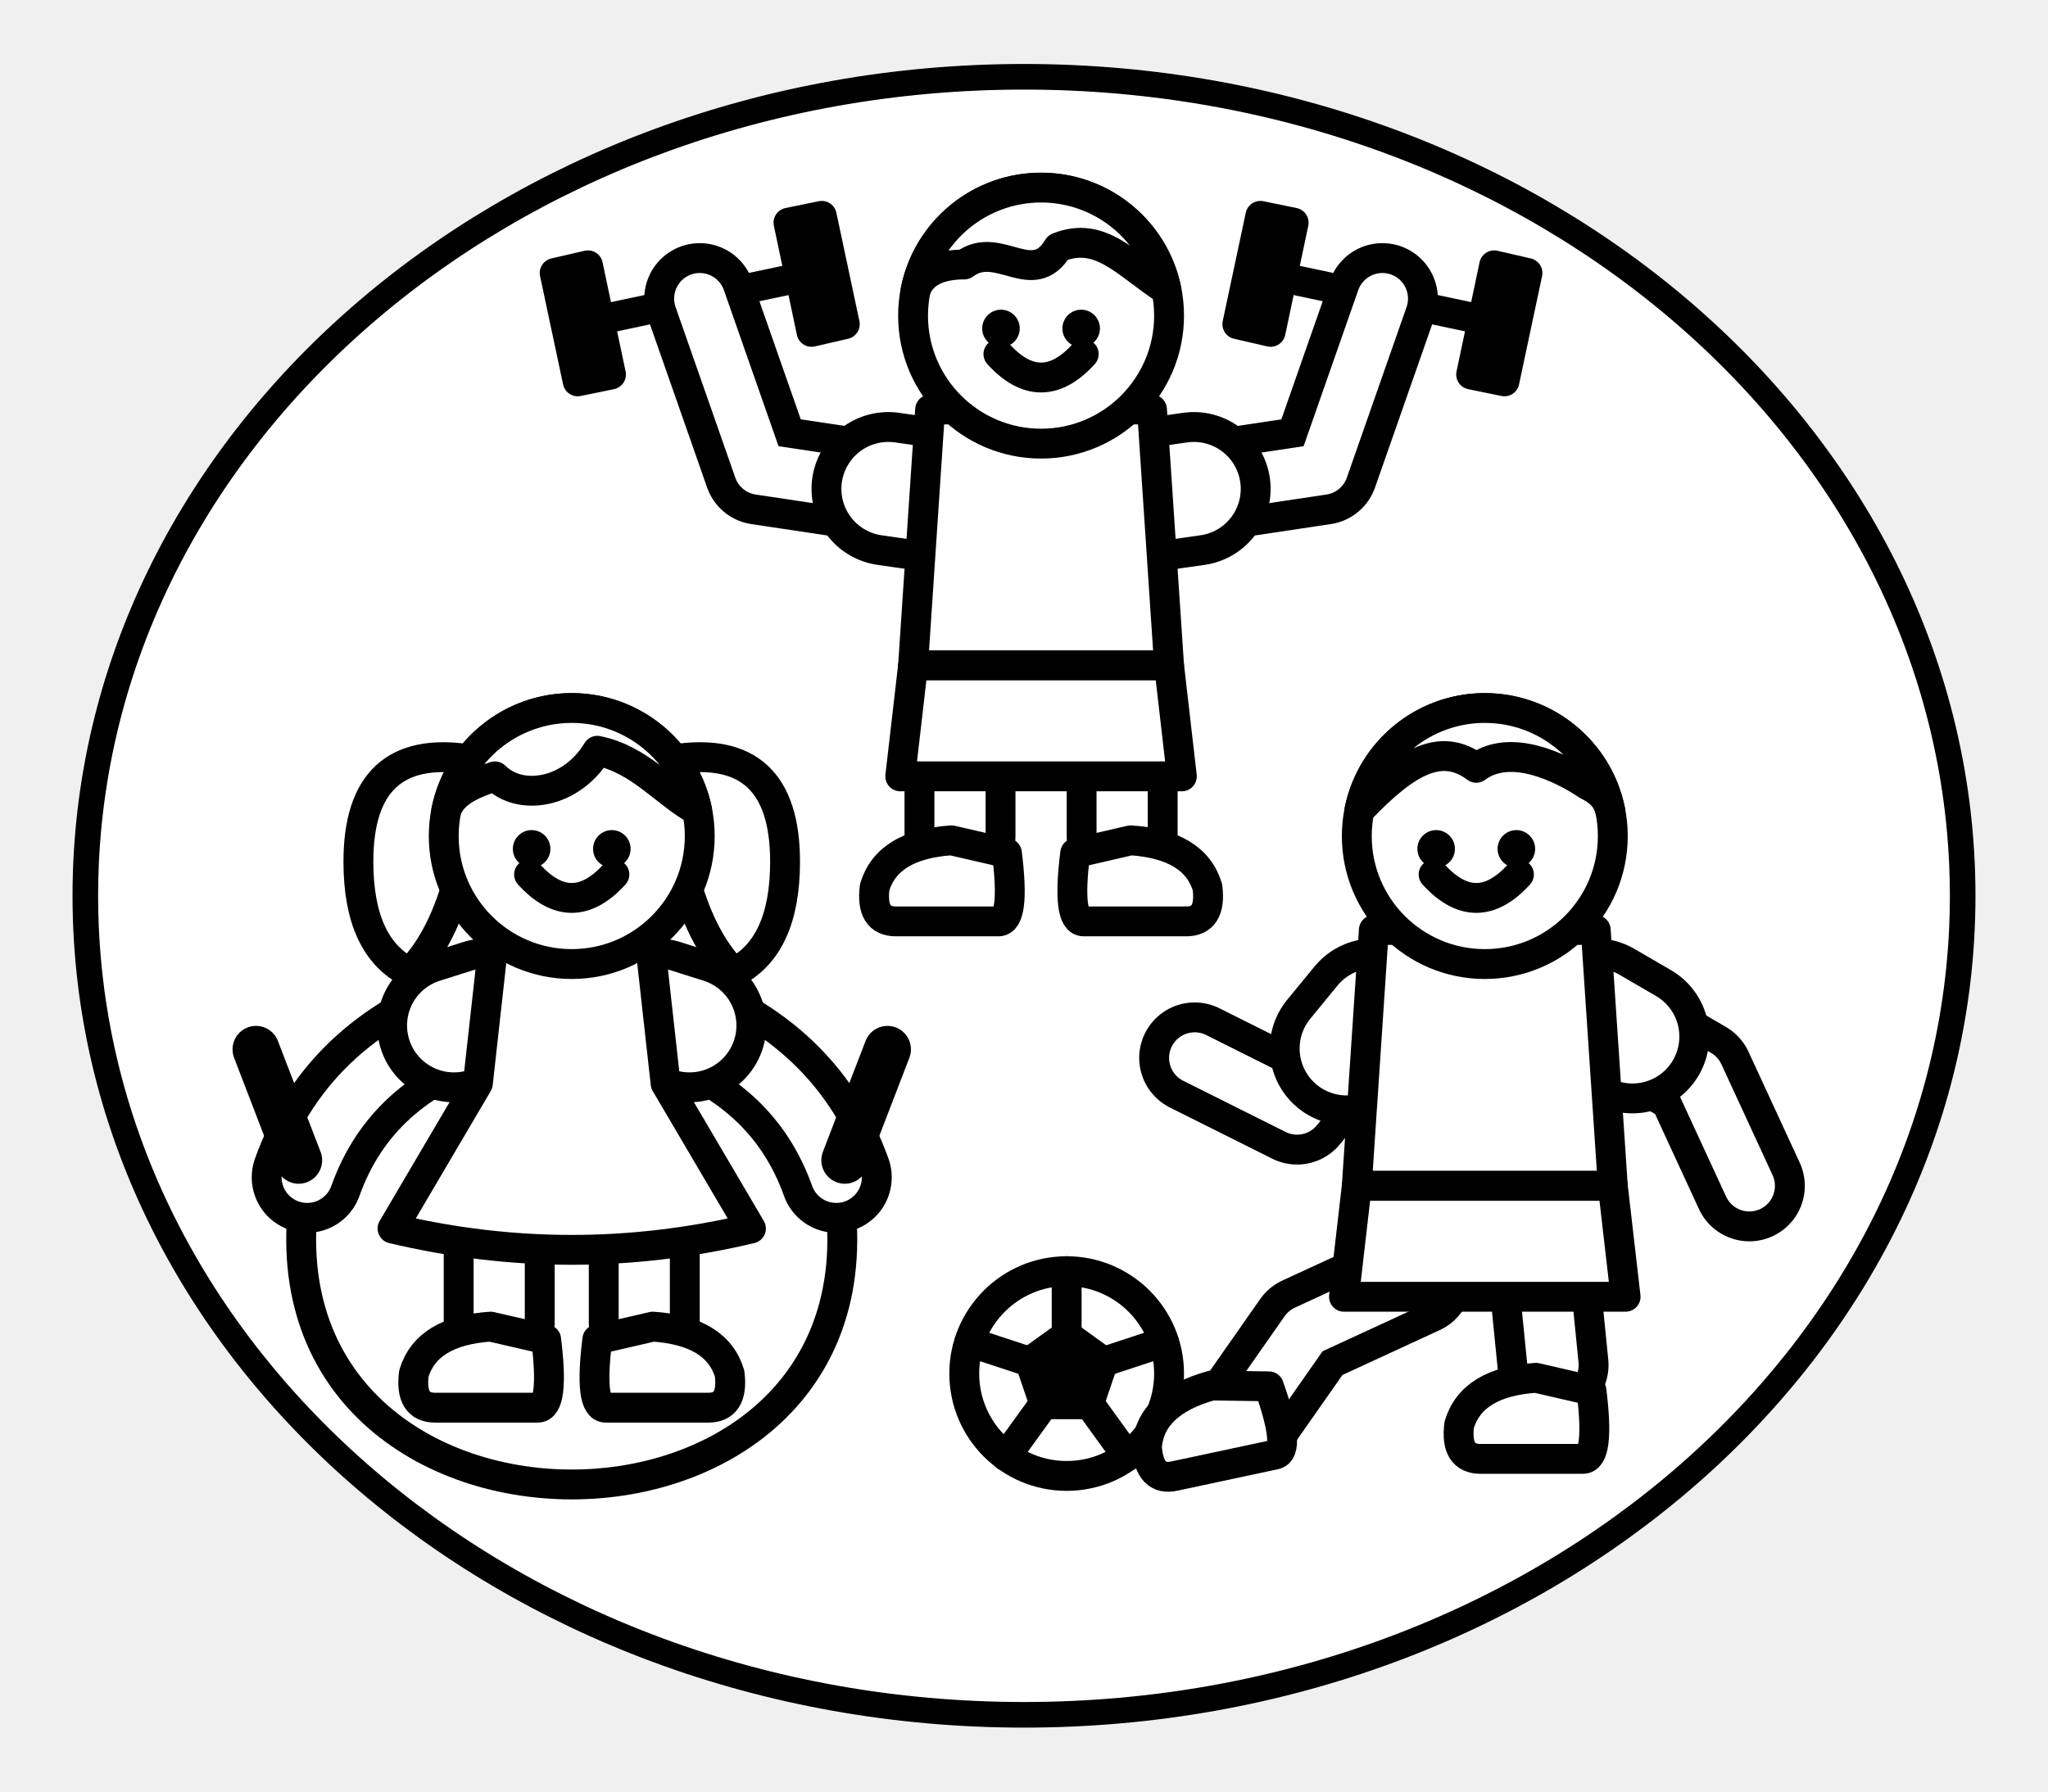
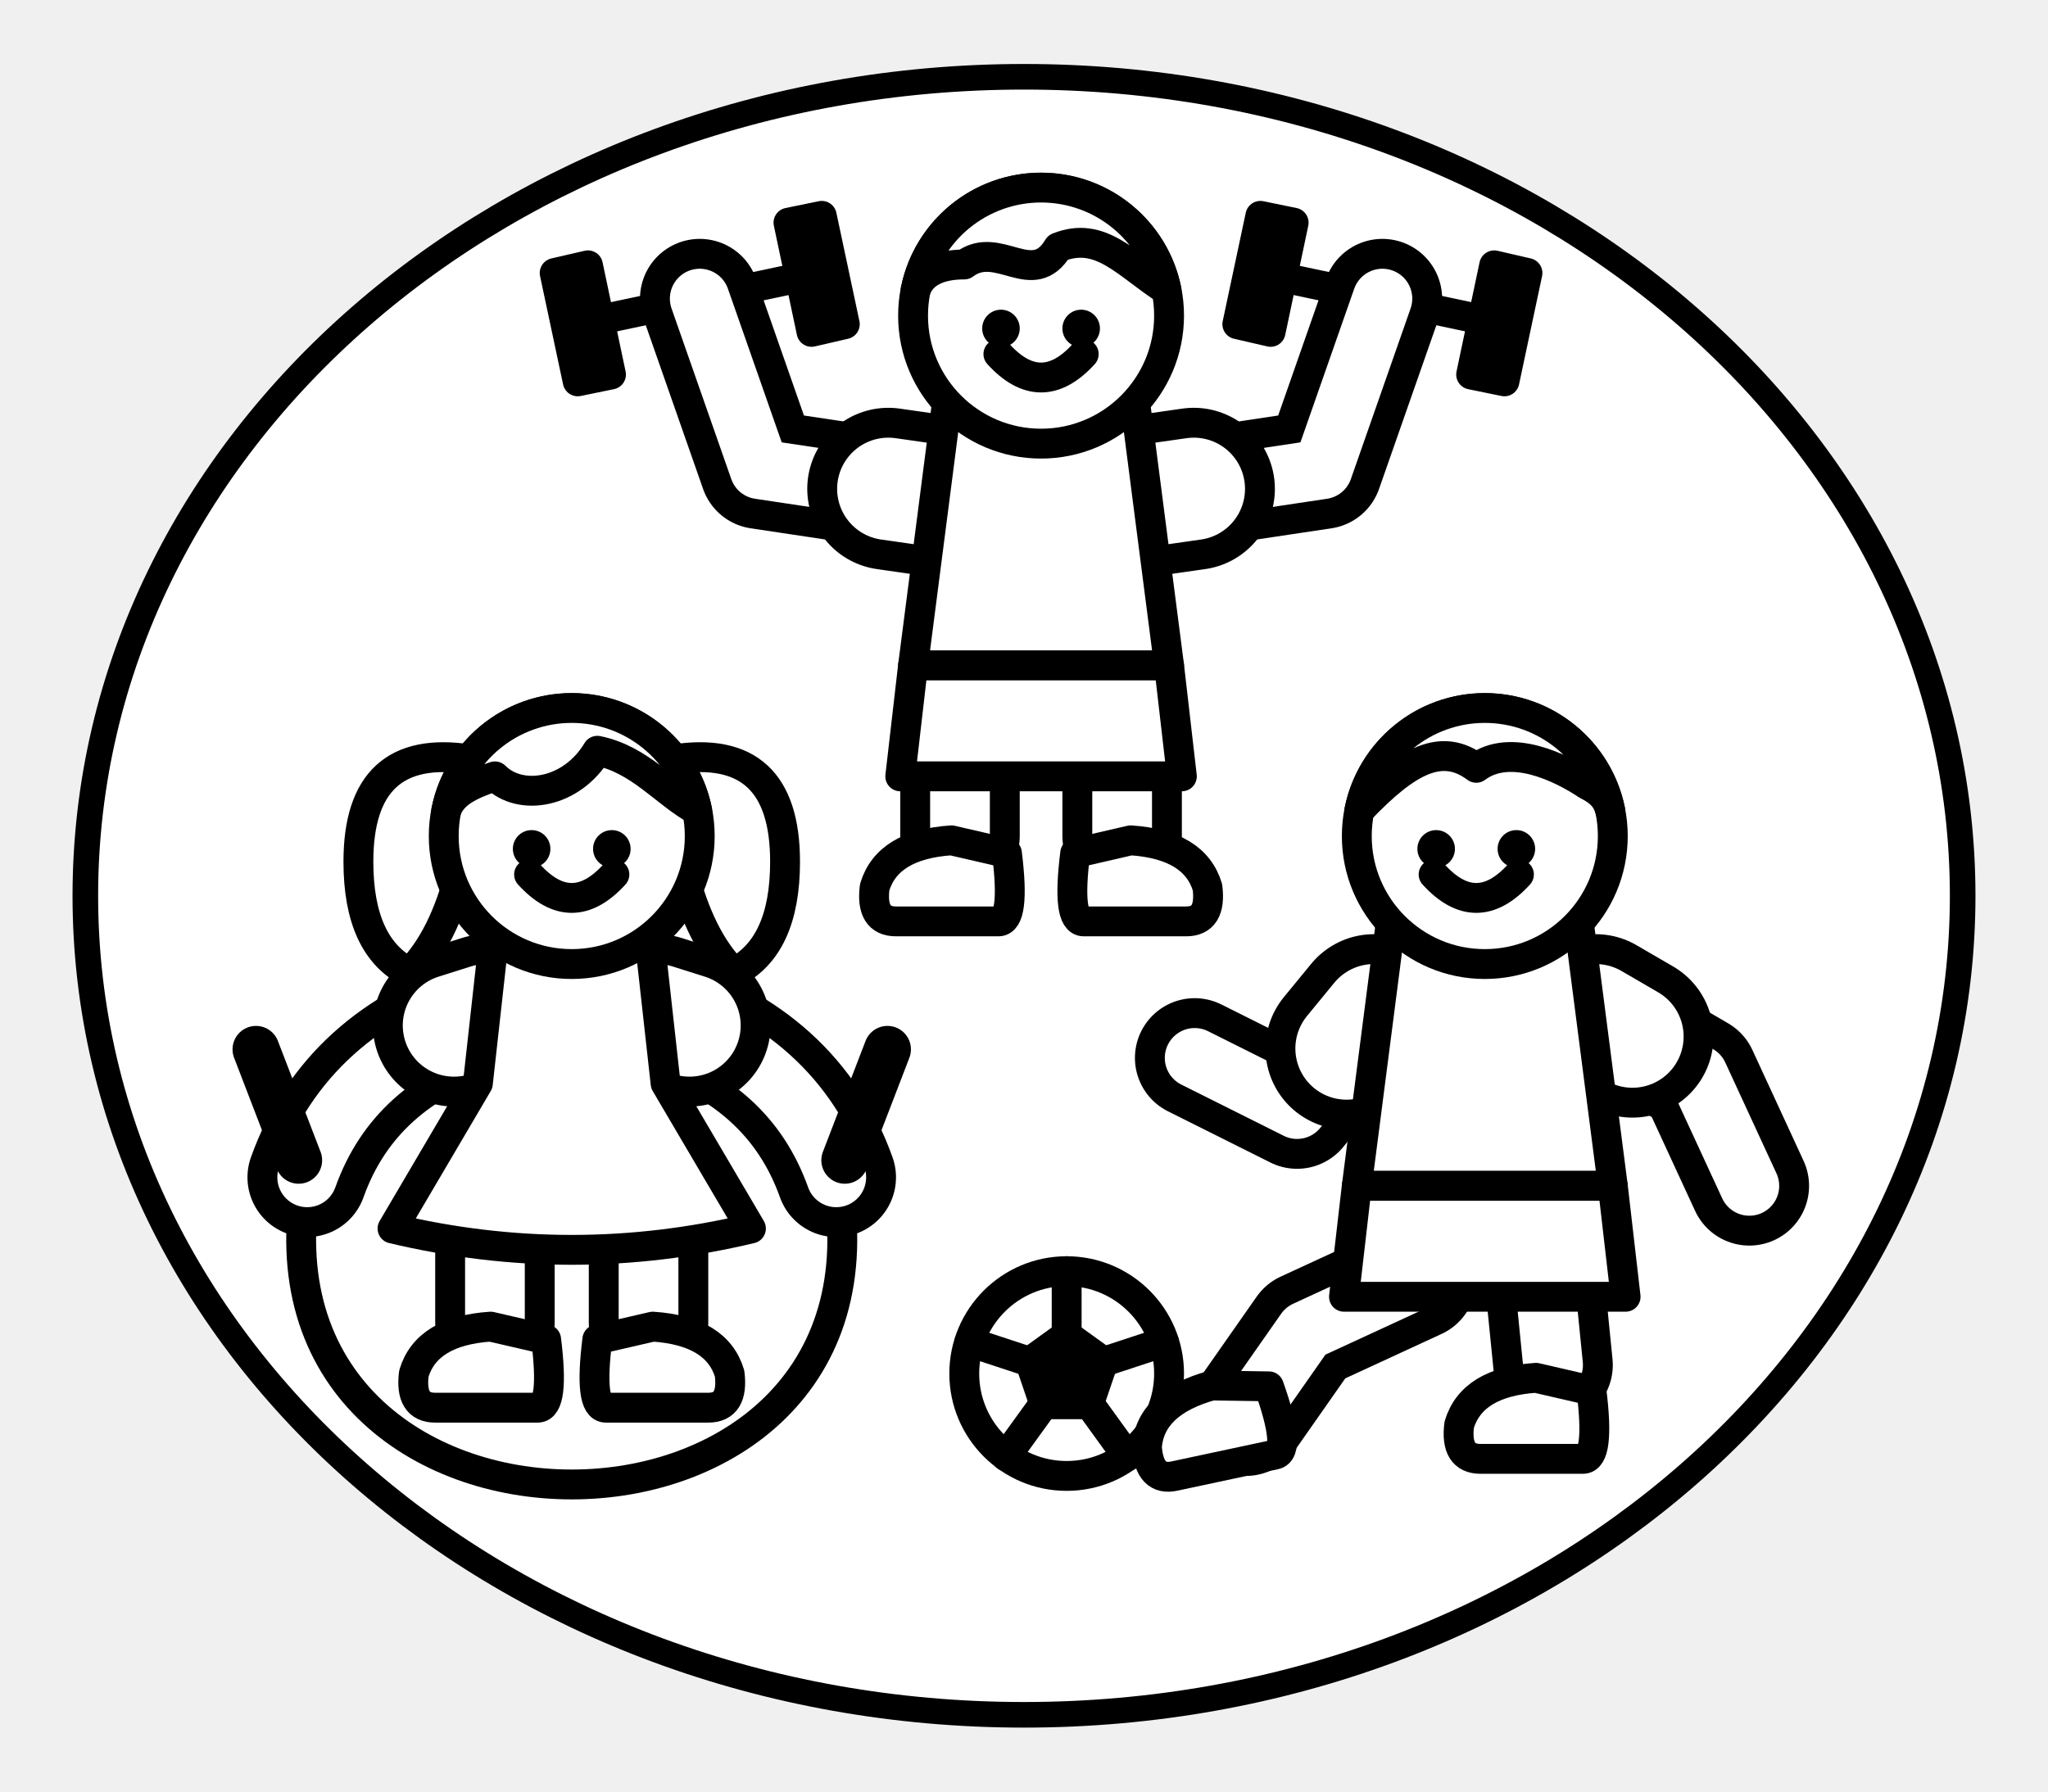
<svg xmlns="http://www.w3.org/2000/svg" viewBox="0 0 240 210" fill="#fff" stroke="#000" stroke-width="3.5" stroke-linecap="round" stroke-linejoin="round">
  <ellipse cx="120" cy="105" rx="110" ry="96" stroke-width="3" />
  <path d="M68.3,37.9 L95.7,32.1" fill="none" />
  <path d="M65,32 L68.9,31.1 L71.6,43.9 L67.7,44.7 Z" fill="#000" />
  <path d="M92.4,26.1 L96.3,25.3 L99,38 L95.1,38.9 Z" fill="#000" />
  <path d="M148.3,32.1 L175.7,37.9" fill="none" />
  <path d="M147.7,25.3 L151.6,26.1 L148.9,38.9 L145,38 Z" fill="#000" />
  <path d="M175.1,31.1 L179,32 L176.3,44.7 L172.4,43.9 Z" fill="#000" />
-   <path d="M109,58 L89,55 L82,35" fill="none" stroke-width="13" />
-   <path d="M109,58 L89,55 L82,35" fill="none" stroke="#fff" stroke-width="6" />
-   <path d="M135,58 L155,55 L162,35" fill="none" stroke-width="13" />
-   <path d="M135,58 L155,55 L162,35" fill="none" stroke="#fff" stroke-width="6" />
-   <path d="M112.5,89 L112.5,98" fill="none" stroke-width="13" />
-   <path d="M112.5,89 L112.5,98" fill="none" stroke="#fff" stroke-width="6" />
-   <path d="M131.5,89 L131.5,98" fill="none" stroke-width="13" />
-   <path d="M131.5,89 L131.5,98" fill="none" stroke="#fff" stroke-width="6" />
-   <path d="M109,58 L104.1,57.3" fill="none" stroke-width="18" />
-   <path d="M109,58 L104.1,57.3" fill="none" stroke="#fff" stroke-width="11" />
-   <path d="M135,58 L139.9,57.3" fill="none" stroke-width="18" />
-   <path d="M135,58 L139.9,57.3" fill="none" stroke="#fff" stroke-width="11" />
-   <path d="M109,48 L135,48 L137,78 L107,78 Z" />
+   <path d="M109,58 L89,55 L82,35" fill="none" stroke-width="14" />
+   <path d="M109,58 L89,55 L82,35" fill="none" stroke="#fff" stroke-width="7" />
+   <path d="M135,58 L155,55 L162,35" fill="none" stroke-width="14" />
+   <path d="M135,58 L155,55 L162,35" fill="none" stroke="#fff" stroke-width="7" />
+   <path d="M112.5,89 L112.5,98" fill="none" stroke-width="14" />
+   <path d="M112.5,89 L112.5,98" fill="none" stroke="#fff" stroke-width="7" />
+   <path d="M131.5,89 L131.5,98" fill="none" stroke-width="14" />
+   <path d="M131.5,89 L131.5,98" fill="none" stroke="#fff" stroke-width="7" />
+   <path d="M109,58 L104.1,57.3" fill="none" stroke-width="19" />
+   <path d="M109,58 L104.1,57.3" fill="none" stroke="#fff" stroke-width="12" />
+   <path d="M135,58 L139.9,57.3" fill="none" stroke-width="19" />
+   <path d="M135,58 L139.9,57.3" fill="none" stroke="#fff" stroke-width="12" />
+   <path d="M111,47 L133,47 L137,78 L107,78 Z" />
  <path d="M107,78 L137,78 L138.5,91 L105.5,91 Z" />
  <path d="M118,100 L111.5,98.5 Q104,99 102.5,104 Q102,108 105,108 L117,108 Q119,108 118,100 Z" />
  <path d="M126,100 L132.5,98.5 Q140,99 141.5,104 Q142,108 139,108 L127,108 Q125,108 126,100 Z" />
  <circle cx="122" cy="37" r="15" />
  <path d="M107.3,34 A15,15 0 0 1 136.7,34 C132,31 129,27 124,29 C121,34 117,28 113,31 C110,31 108,32 107.3,34 Z" />
  <circle cx="117.3" cy="38.5" r="2.2" fill="#000" stroke="none" />
  <circle cx="126.7" cy="38.5" r="2.2" fill="#000" stroke="none" />
  <path d="M117,41.5 Q122,47 127,41.5" fill="none" />
  <path d="M36,138 C27,186 107,186 98,138" fill="none" />
-   <path d="M57,119 Q41,124 36,138" fill="none" stroke-width="13" />
-   <path d="M57,119 Q41,124 36,138" fill="none" stroke="#fff" stroke-width="6" />
-   <path d="M77,119 Q93,124 98,138" fill="none" stroke-width="13" />
-   <path d="M77,119 Q93,124 98,138" fill="none" stroke="#fff" stroke-width="6" />
+   <path d="M57,119 Q41,124 36,138" fill="none" stroke-width="14" />
+   <path d="M57,119 Q41,124 36,138" fill="none" stroke="#fff" stroke-width="7" />
+   <path d="M77,119 Q93,124 98,138" fill="none" stroke-width="14" />
+   <path d="M77,119 Q93,124 98,138" fill="none" stroke="#fff" stroke-width="7" />
  <path d="M35,136 L30,123" fill="none" stroke-width="5.5" />
  <path d="M99,136 L104,123" fill="none" stroke-width="5.5" />
-   <path d="M58.5,145 L58.5,155" fill="none" stroke-width="13" />
-   <path d="M58.5,145 L58.5,155" fill="none" stroke="#fff" stroke-width="6" />
-   <path d="M75.5,145 L75.5,155" fill="none" stroke-width="13" />
-   <path d="M75.5,145 L75.5,155" fill="none" stroke="#fff" stroke-width="6" />
+   <path d="M58,145 L58,155" fill="none" stroke-width="14" />
+   <path d="M58,145 L58,155" fill="none" stroke="#fff" stroke-width="7" />
+   <path d="M76,145 L76,155" fill="none" stroke-width="14" />
+   <path d="M76,145 L76,155" fill="none" stroke="#fff" stroke-width="7" />
  <path d="M55,89 Q42,87 42,101 Q42,111 48,114 Q52,110 54,102 Z" />
  <path d="M79,89 Q92,87 92,101 Q92,111 86,114 Q82,110 80,102 Z" />
-   <path d="M57,119 L53.2,120.2" fill="none" stroke-width="18" />
-   <path d="M57,119 L53.2,120.2" fill="none" stroke="#fff" stroke-width="11" />
-   <path d="M77,119 L80.8,120.2" fill="none" stroke-width="18" />
-   <path d="M77,119 L80.8,120.2" fill="none" stroke="#fff" stroke-width="11" />
+   <path d="M57,119 L53.2,120.2" fill="none" stroke-width="19" />
+   <path d="M57,119 L53.2,120.2" fill="none" stroke="#fff" stroke-width="12" />
+   <path d="M77,119 L80.8,120.2" fill="none" stroke-width="19" />
+   <path d="M77,119 L80.8,120.2" fill="none" stroke="#fff" stroke-width="12" />
  <path d="M58,109 L76,109 L78,127 L88,144 Q67,149 46,144 L56,127 Z" />
  <path d="M64,157 L57.5,155.5 Q50,156 48.5,161 Q48,165 51,165 L63,165 Q65,165 64,157 Z" />
  <path d="M70,157 L76.5,155.5 Q84,156 85.5,161 Q86,165 83,165 L71,165 Q69,165 70,157 Z" />
  <circle cx="67" cy="98" r="15" />
  <path d="M52.3,95 A15,15 0 0 1 81.7,95 C78,93 75,89 70,88 C67,93 61,94 58,91 C55,92 53,93 52.3,95 Z" />
  <circle cx="62.3" cy="99.5" r="2.2" fill="#000" stroke="none" />
  <circle cx="71.7" cy="99.5" r="2.2" fill="#000" stroke="none" />
  <path d="M62,102.5 Q67,108 72,102.5" fill="none" />
  <circle cx="125" cy="161" r="12" />
  <path d="M125,157 L125,149" fill="none" />
  <path d="M128.8,159.8 L136.4,157.3" fill="none" />
  <path d="M127.4,164.2 L132.1,170.7" fill="none" />
  <path d="M122.6,164.2 L117.9,170.7" fill="none" />
  <path d="M121.2,159.8 L113.6,157.3" fill="none" />
  <path d="M125,156.5 L129.3,159.6 L127.6,164.6 L122.4,164.6 L120.7,159.6 Z" fill="#000" />
-   <path d="M161,119 L152,130 L140,124" fill="none" stroke-width="13" />
-   <path d="M161,119 L152,130 L140,124" fill="none" stroke="#fff" stroke-width="6" />
-   <path d="M187,119 L199,126 L205,139" fill="none" stroke-width="13" />
-   <path d="M187,119 L199,126 L205,139" fill="none" stroke="#fff" stroke-width="6" />
-   <path d="M181,150 L182,160" fill="none" stroke-width="13" />
-   <path d="M181,150 L182,160" fill="none" stroke="#fff" stroke-width="6" />
-   <path d="M166,150 L153,156 L146,166" fill="none" stroke-width="13" />
-   <path d="M166,150 L153,156 L146,166" fill="none" stroke="#fff" stroke-width="6" />
-   <path d="M161,119 L157.8,122.9" fill="none" stroke-width="18" />
-   <path d="M161,119 L157.8,122.9" fill="none" stroke="#fff" stroke-width="11" />
-   <path d="M187,119 L191.3,121.5" fill="none" stroke-width="18" />
-   <path d="M187,119 L191.3,121.5" fill="none" stroke="#fff" stroke-width="11" />
-   <path d="M187,109 L161,109 L159,139 L189,139 Z" />
+   <path d="M161,119 L152,130 L140,124" fill="none" stroke-width="14" />
+   <path d="M161,119 L152,130 L140,124" fill="none" stroke="#fff" stroke-width="7" />
+   <path d="M187,119 L199,126 L205,139" fill="none" stroke-width="14" />
+   <path d="M187,119 L199,126 L205,139" fill="none" stroke="#fff" stroke-width="7" />
+   <path d="M181,150 L182,160" fill="none" stroke-width="14" />
+   <path d="M181,150 L182,160" fill="none" stroke="#fff" stroke-width="7" />
+   <path d="M166,150 L153,156 L146,166" fill="none" stroke-width="14" />
+   <path d="M166,150 L153,156 L146,166" fill="none" stroke="#fff" stroke-width="7" />
+   <path d="M161,119 L157.8,122.9" fill="none" stroke-width="19" />
+   <path d="M161,119 L157.8,122.9" fill="none" stroke="#fff" stroke-width="12" />
+   <path d="M187,119 L191.3,121.5" fill="none" stroke-width="19" />
+   <path d="M187,119 L191.3,121.5" fill="none" stroke="#fff" stroke-width="12" />
+   <path d="M185,108 L163,108 L159,139 L189,139 Z" />
  <path d="M189,139 L159,139 L157.5,152 L190.5,152 Z" />
  <path d="M186.5,163 L180,161.5 Q172.5,162 171,167 Q170.5,171 173.5,171 L185.5,171 Q187.5,171 186.5,163 Z" />
  <path d="M148.7,162.5 L142,162.4 Q134.8,164.4 134.4,169.6 Q134.7,173.7 137.7,173 L149.4,170.5 Q151.4,170.1 148.7,162.5 Z" />
  <circle cx="174" cy="98" r="15" />
  <path d="M188.7,95 A15,15 0 0 0 159.3,95 C165,89 169,87 173,90 C177,87 183,90 186,92 C188,93 188.4,94 188.7,95 Z" />
  <circle cx="168.3" cy="99.5" r="2.2" fill="#000" stroke="none" />
  <circle cx="177.7" cy="99.5" r="2.2" fill="#000" stroke="none" />
  <path d="M168,102.5 Q173,108 178,102.5" fill="none" />
</svg>
